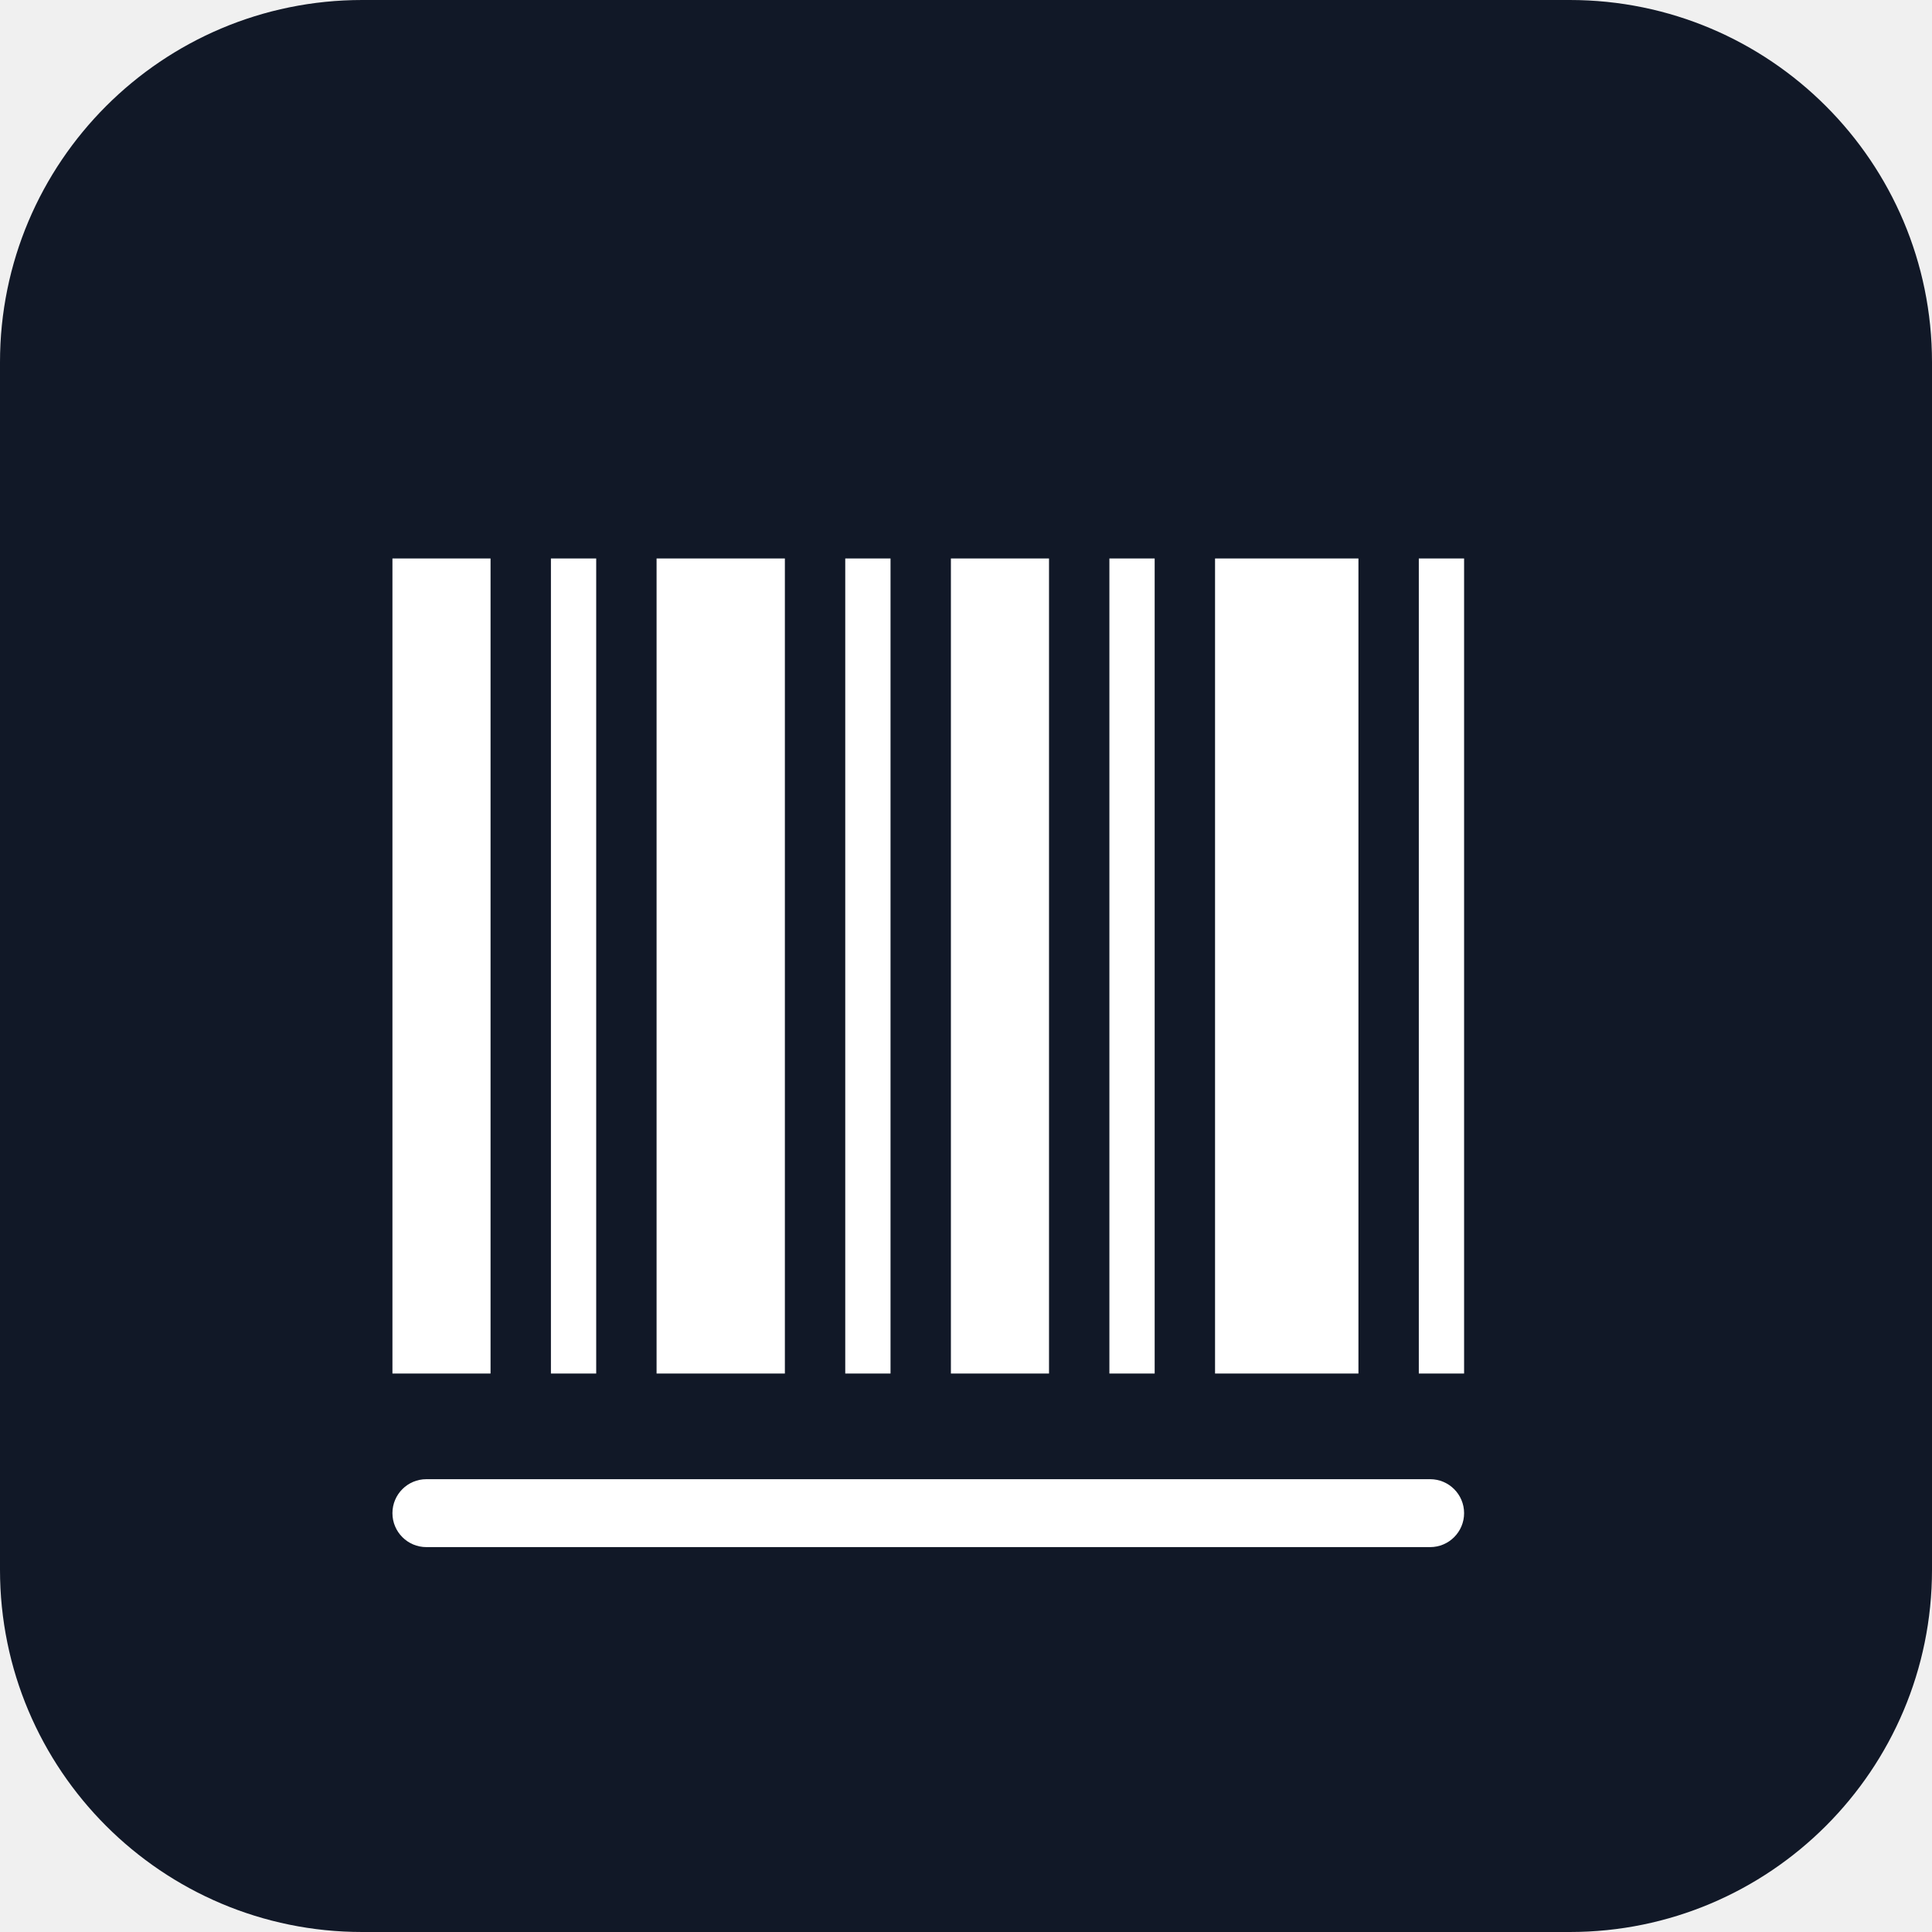
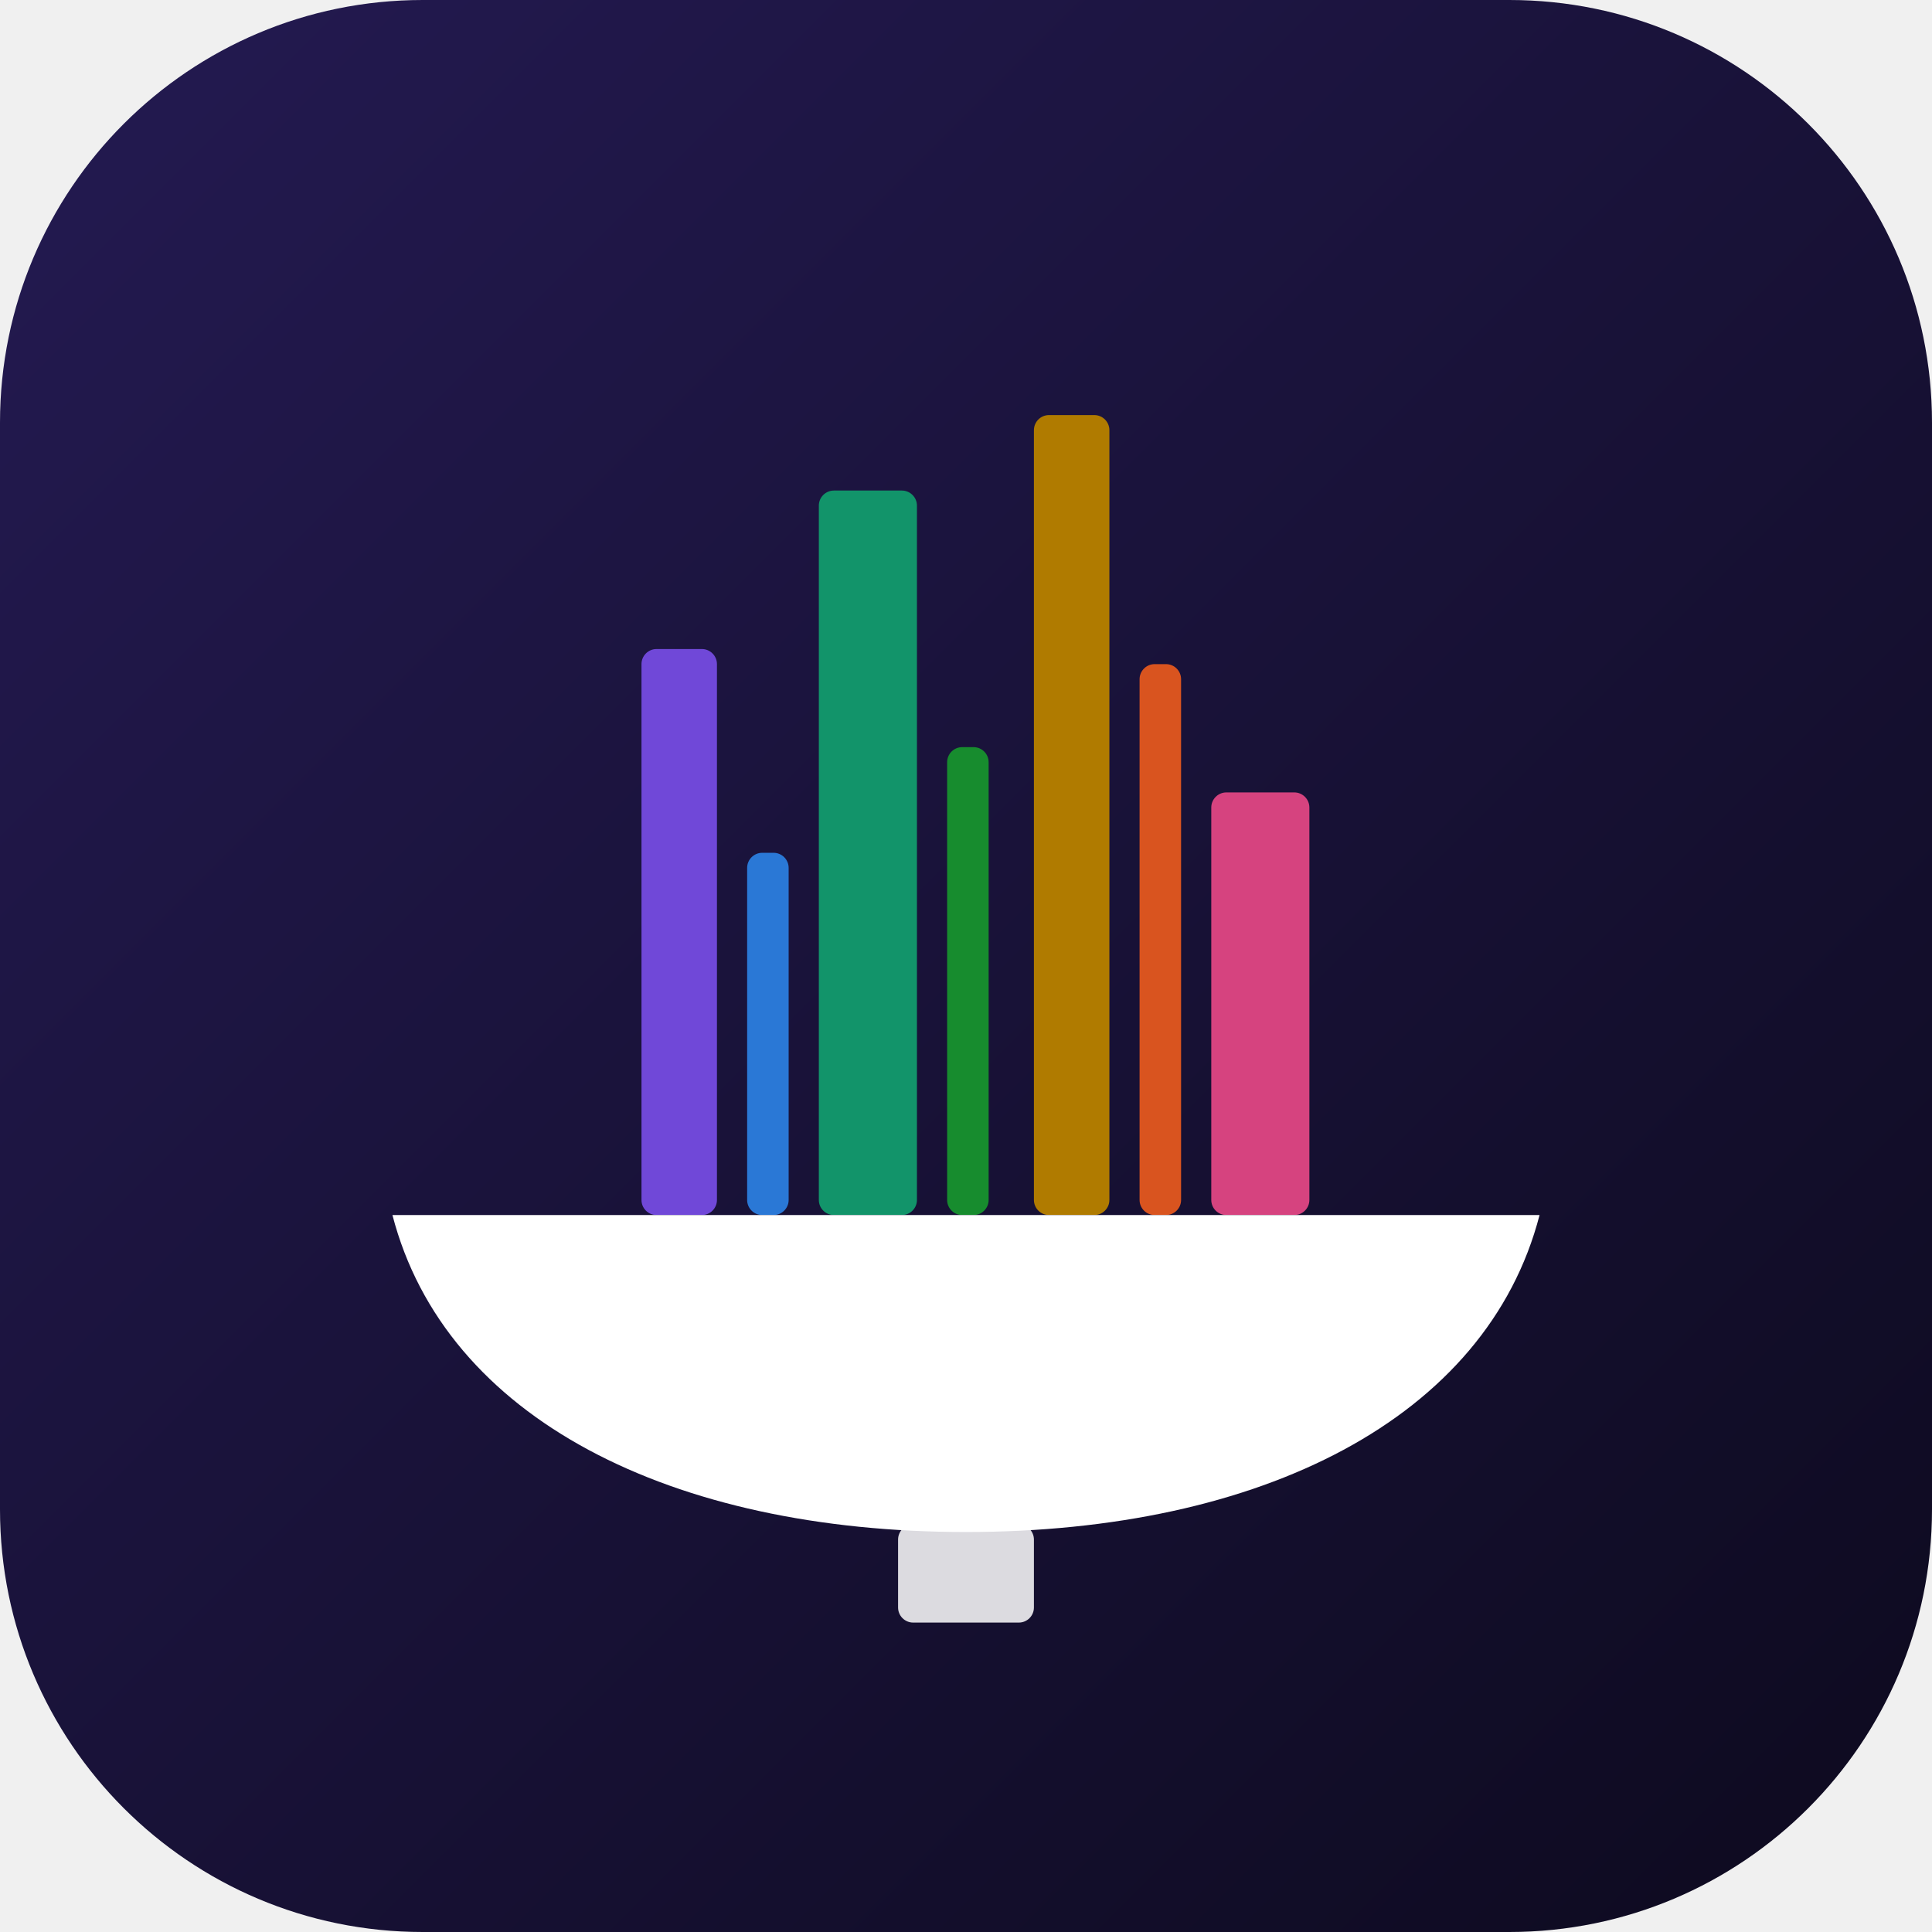
- <svg xmlns="http://www.w3.org/2000/svg" viewBox="0 0 512 512" role="img" aria-label="Price Book">
-   <rect width="512" height="512" rx="96" fill="#111827" />
-   <g fill="#ffffff">
-     <rect x="104" y="148" width="26" height="216" />
-     <rect x="146" y="148" width="12" height="216" />
-     <rect x="174" y="148" width="34" height="216" />
-     <rect x="224" y="148" width="12" height="216" />
-     <rect x="252" y="148" width="26" height="216" />
-     <rect x="294" y="148" width="12" height="216" />
-     <rect x="322" y="148" width="38" height="216" />
-     <rect x="376" y="148" width="12" height="216" />
-     <rect x="104" y="392" width="284" height="18" rx="9" />
-   </g>
+ <svg xmlns="http://www.w3.org/2000/svg" viewBox="0 0 512 512" width="512" height="512" role="img" aria-label="Tare">
+   <defs>
+     <linearGradient id="g" x1="0" y1="0" x2="1" y2="1">
+       <stop offset="0" stop-color="#241a52" />
+       <stop offset="1" stop-color="#0d0a1e" />
+     </linearGradient>
+   </defs>
+   <rect width="512" height="512" rx="112" fill="url(#g)" />
+   <rect x="170.0" y="172.0" width="20.0" height="150.0" rx="4.0" fill="#7048d8" />
+   <rect x="198.0" y="226.0" width="11.0" height="96.0" rx="4.0" fill="#2a78d6" />
+   <rect x="217.0" y="130.0" width="26.0" height="192.0" rx="4.0" fill="#12946a" />
+   <rect x="251.0" y="198.0" width="11.0" height="124.0" rx="4.0" fill="#178c2e" />
+   <rect x="274.0" y="110.0" width="20.0" height="212.0" rx="4.0" fill="#b07b00" />
+   <rect x="302.0" y="176.0" width="11.0" height="146.0" rx="4.0" fill="#d9541f" />
+   <rect x="321.0" y="210.0" width="26.0" height="112.0" rx="4.0" fill="#d6437f" />
+   <path d="M104.0 322.0 H408.0 c-14.0 54.0 -74.0 84.0 -152.0 84.0 s-138.0 -30.0 -152.0 -84.0 Z" fill="#ffffff" />
+   <rect x="238.0" y="404.0" width="36.0" height="26.0" rx="4.0" fill="#ffffff" opacity=".85" />
</svg>
